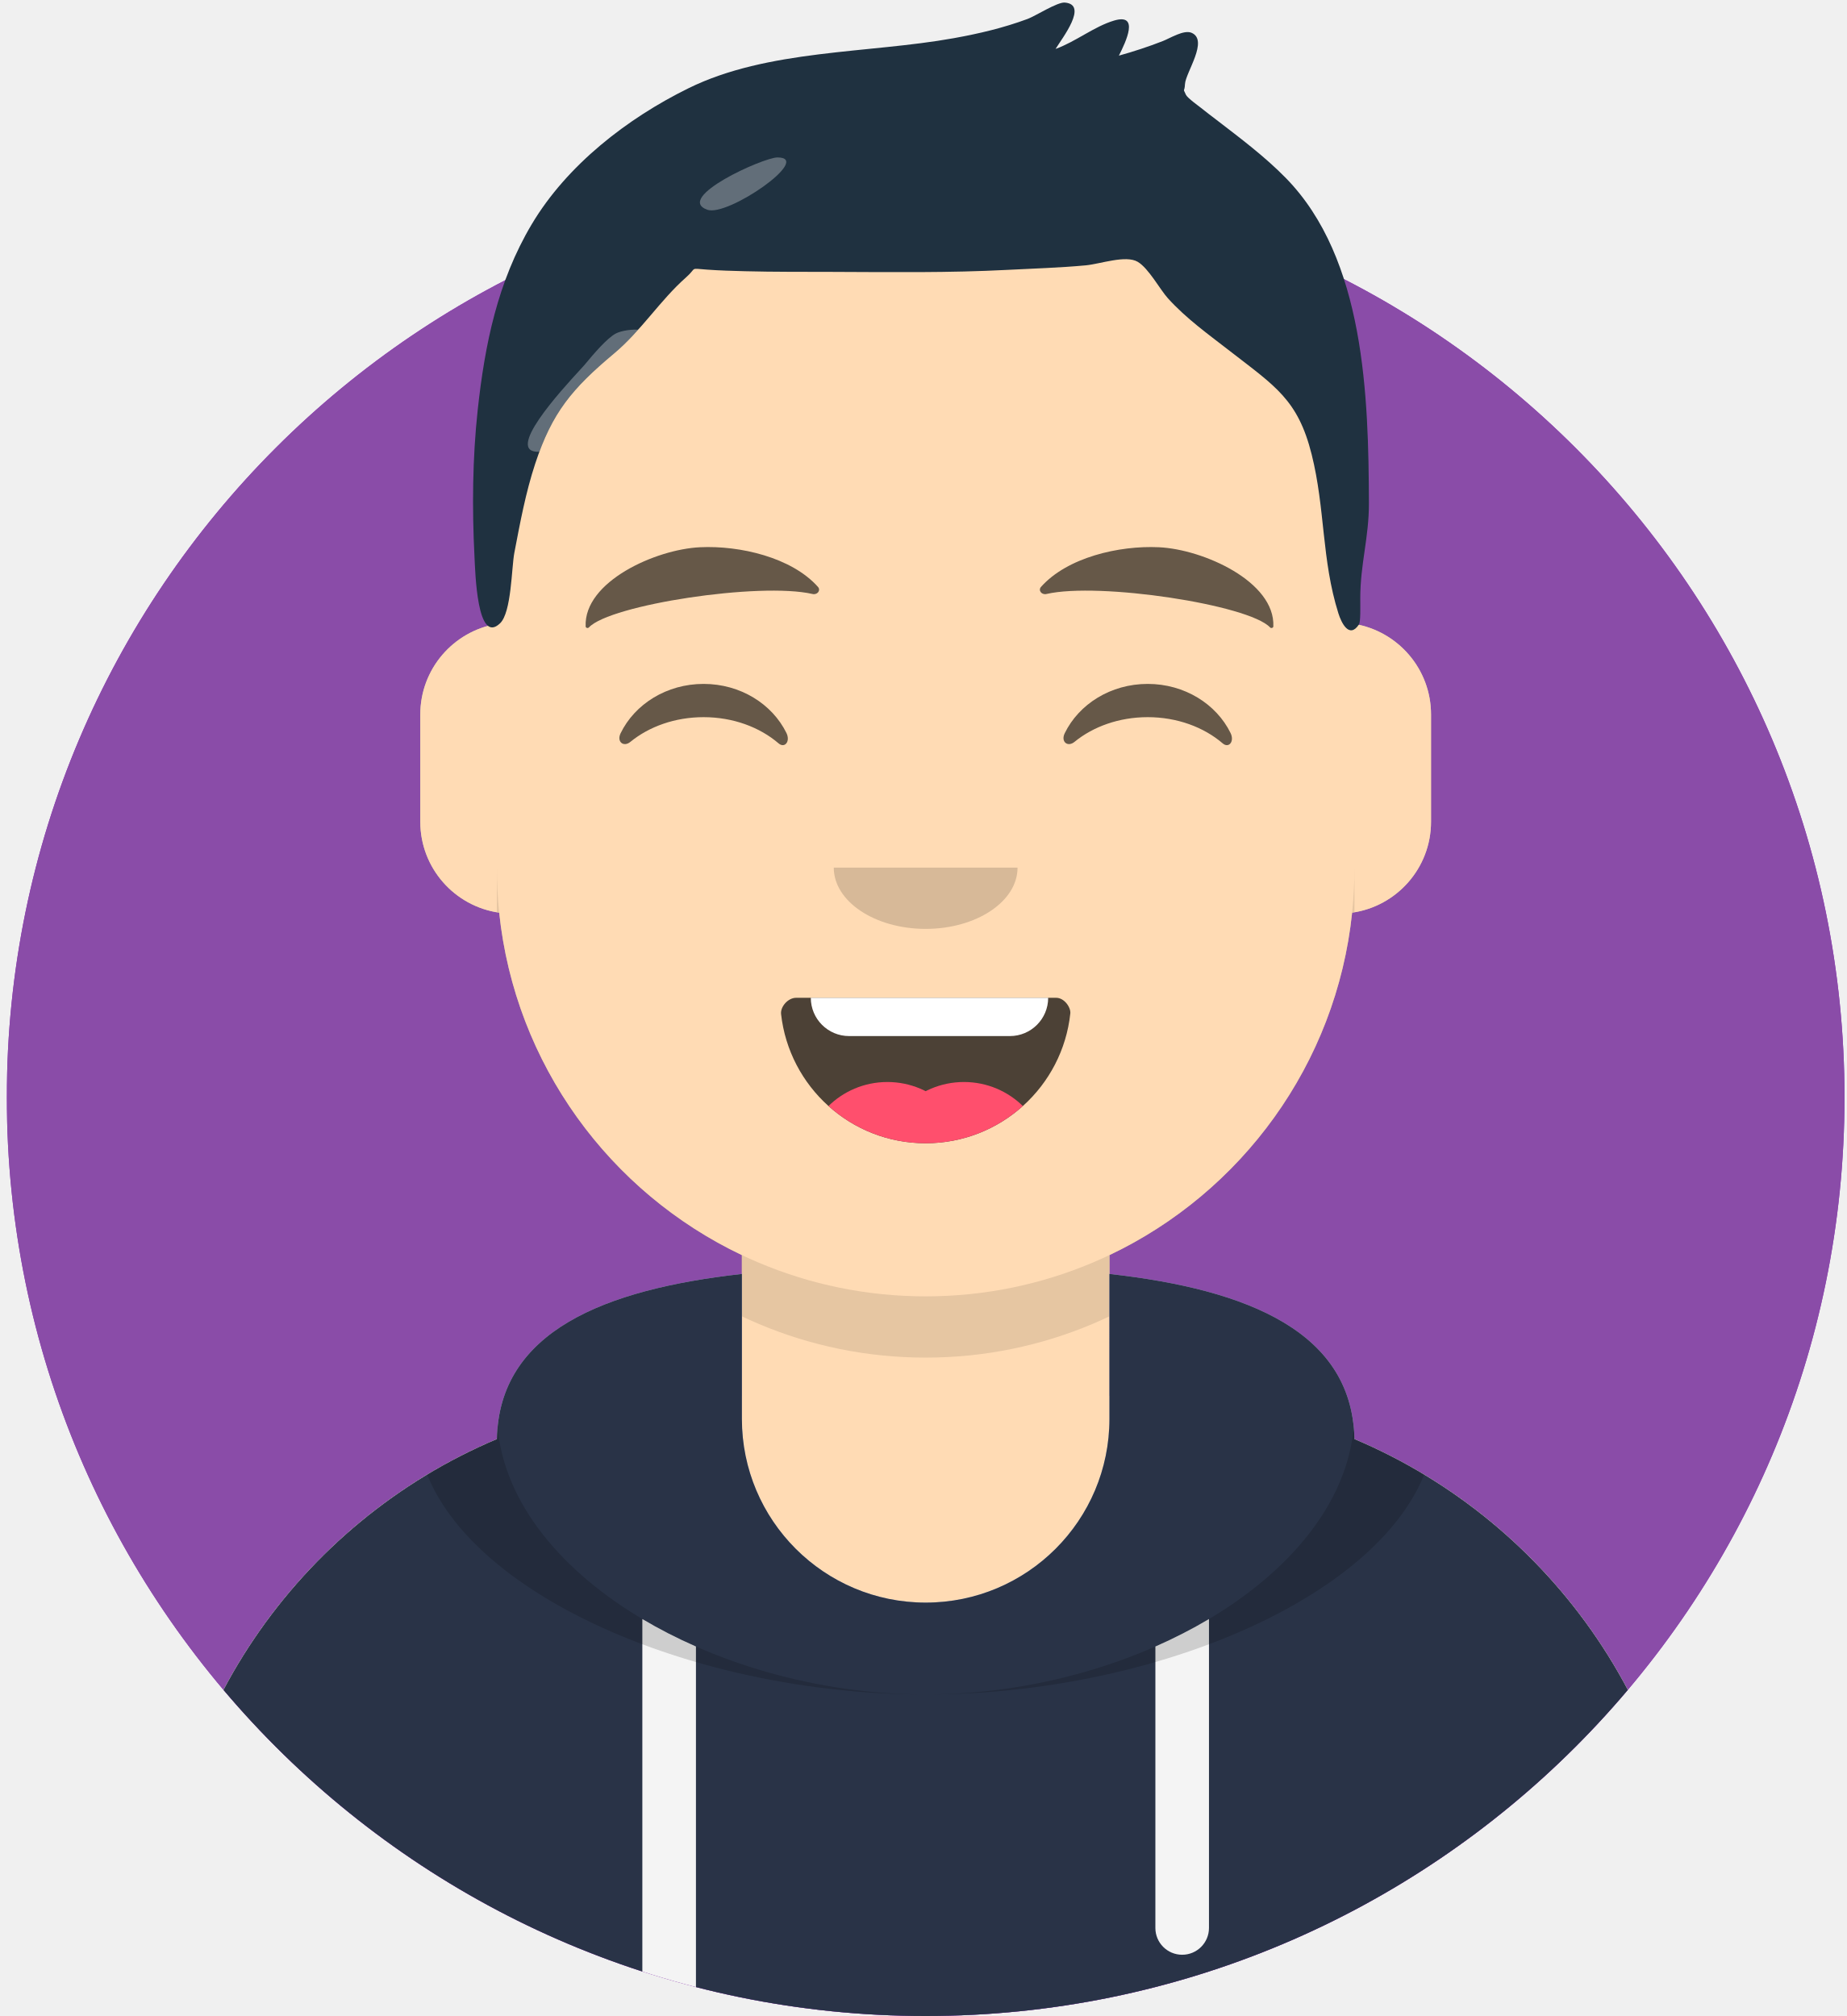
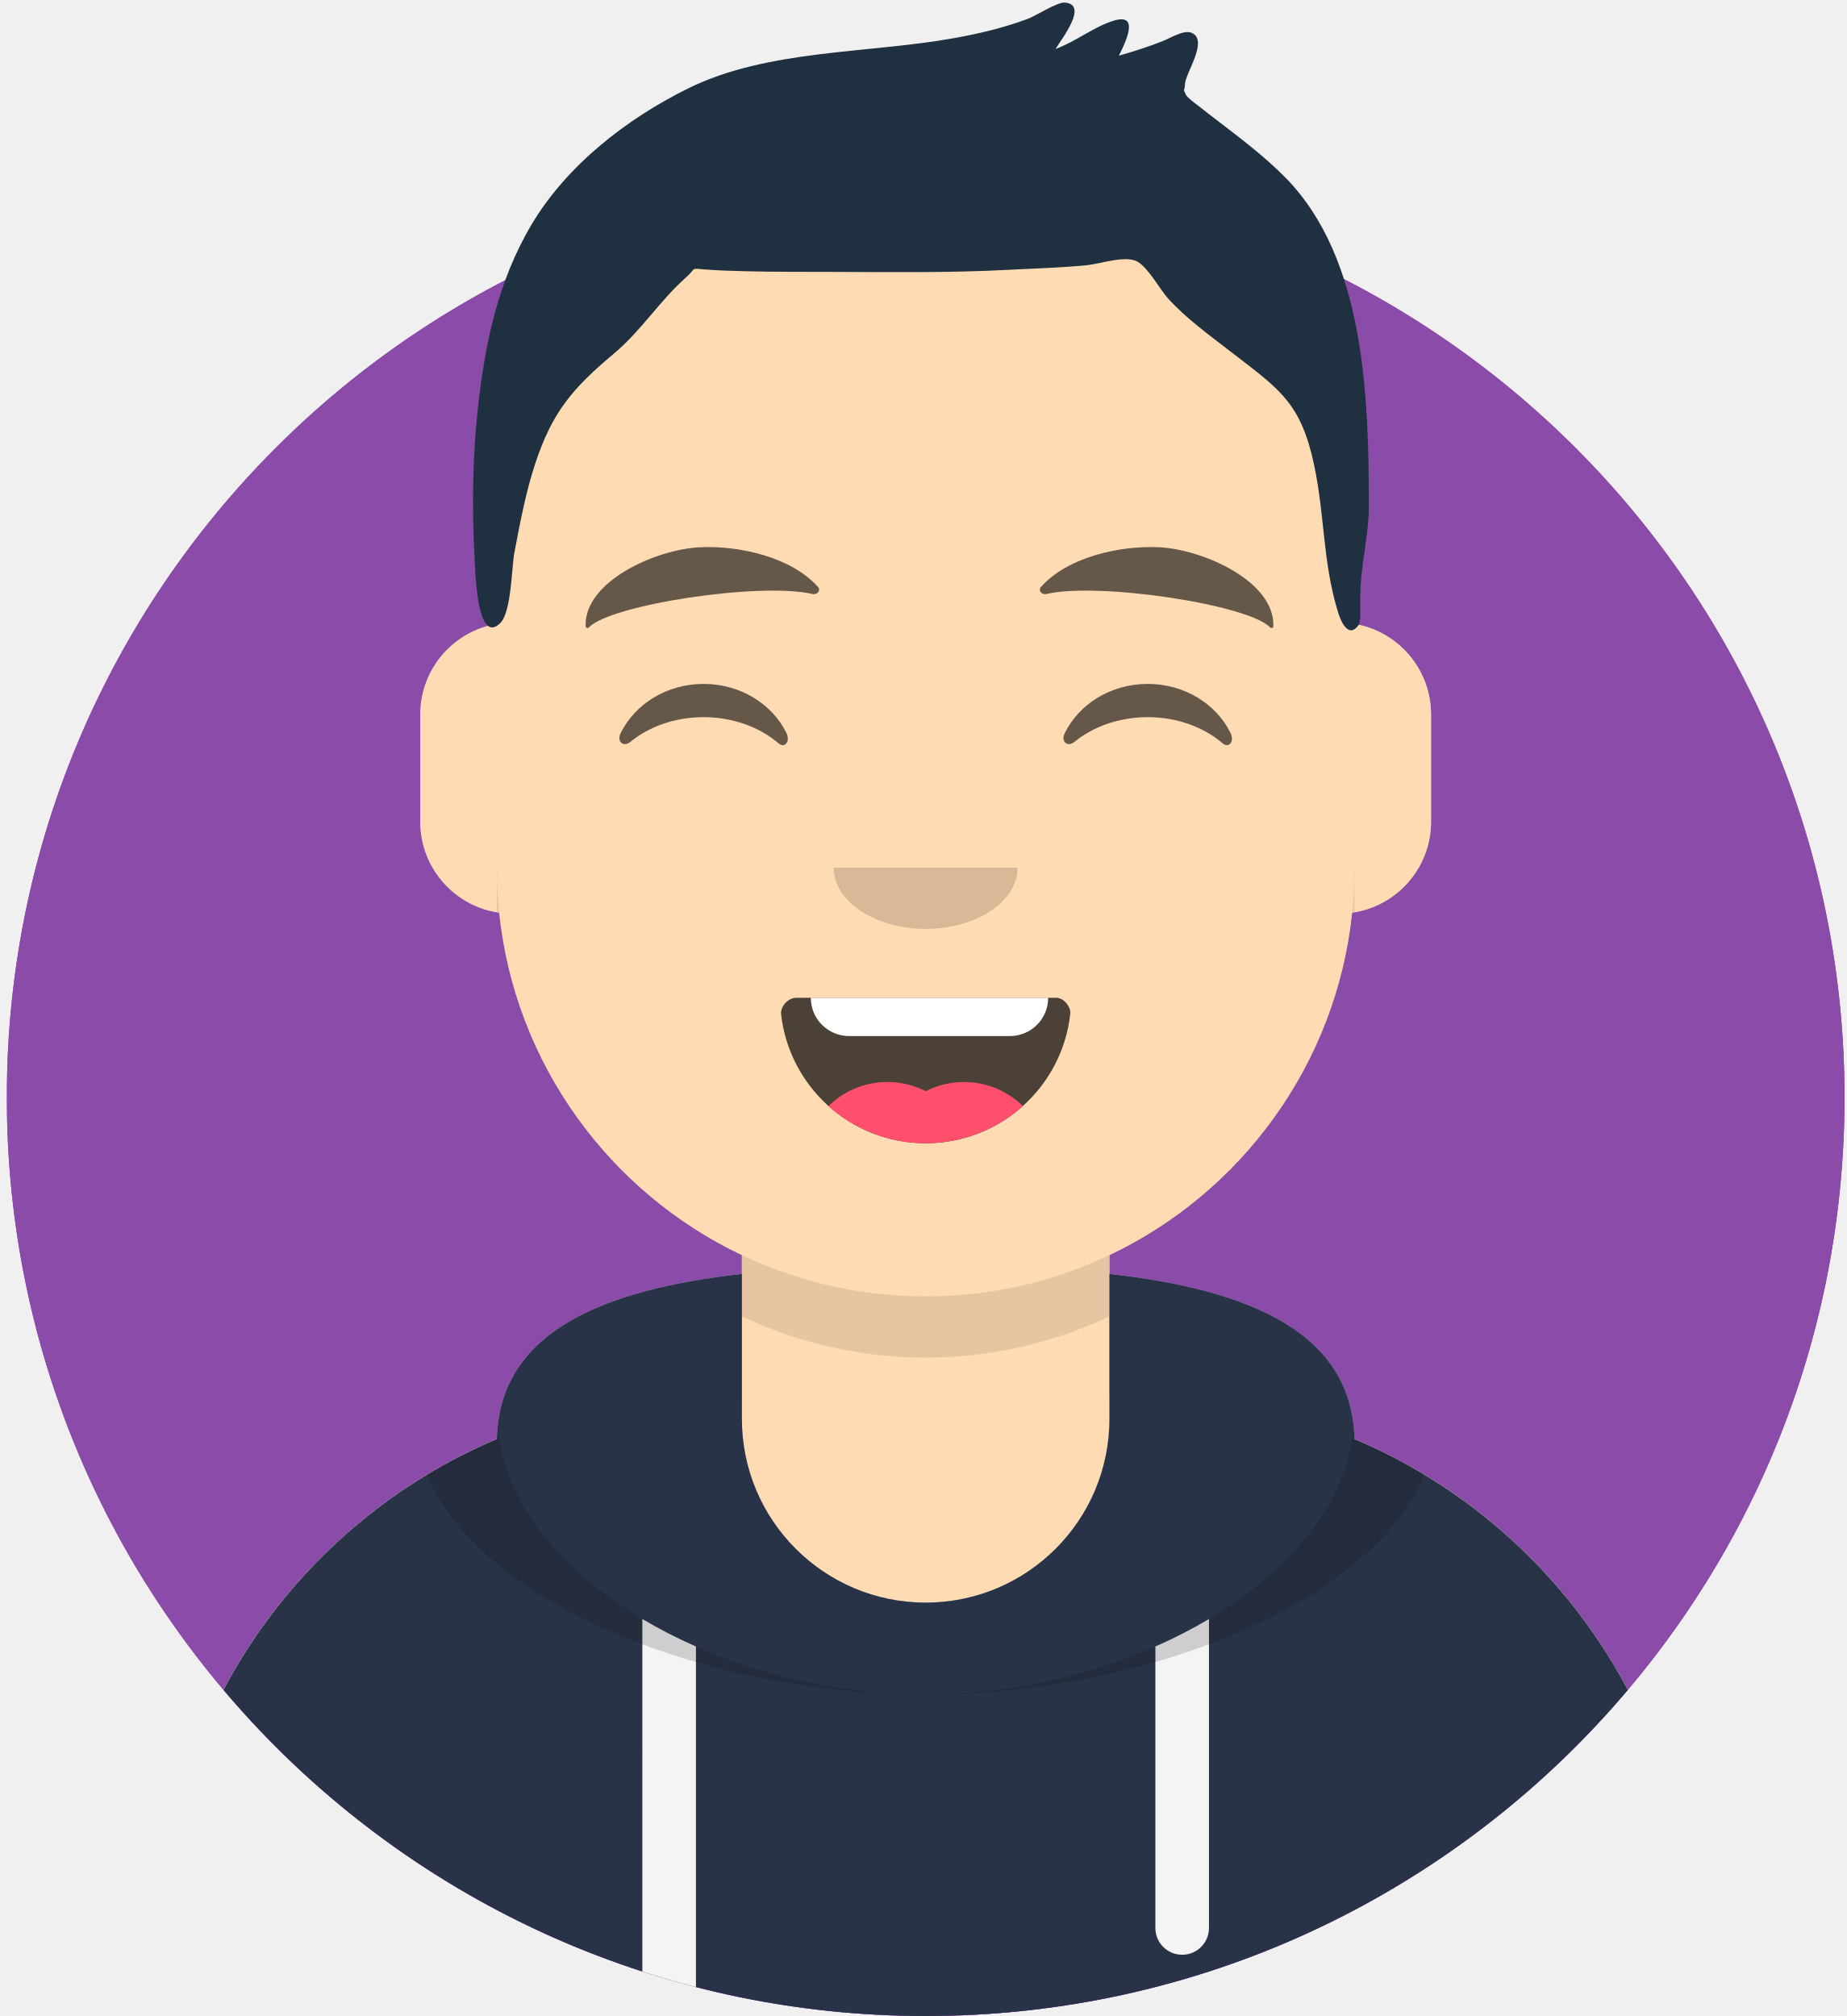
<svg xmlns="http://www.w3.org/2000/svg" xmlns:xlink="http://www.w3.org/1999/xlink" width="217px" height="237px" viewBox="0 0 217 237" version="1.1">
  <defs>
    <circle id="path-1" cx="108" cy="108" r="108" />
    <path d="M-3.19744231e-14,144 L-3.19744231e-14,-1.42108547e-14 L237.6,-1.42108547e-14 L237.6,144 L226.8,144 C226.8,203.647 178.447,252 118.8,252 C59.153,252 10.8,203.647 10.8,144 L10.8,144 L-3.19744231e-14,144 Z" id="path-3" />
    <path d="M90,0 C117.835,-5.11323436e-15 140.4,22.565 140.4,50.4 L140.401,55.949 C145.508,56.807 149.4,61.249 149.4,66.6 L149.4,79.2 C149.4,84.647 145.367,89.152 140.125,89.893 C138.265,107.718 127.114,122.78 111.601,130.149 L111.6,146.7 L115.2,146.7 C150.988,146.7 180,175.712 180,211.5 L180,219.6 L0,219.6 L0,211.5 C-4.38277231e-15,175.712 29.012,146.7 64.8,146.7 L68.4,146.7 L68.4,130.15 C52.886,122.78 41.735,107.718 39.875,89.893 C34.633,89.152 30.6,84.647 30.6,79.2 L30.6,66.6 C30.6,61.249 34.492,56.806 39.6,55.949 L39.6,50.4 C39.6,22.565 62.165,5.11323436e-15 90,0 Z" id="path-5" />
    <path d="M140.401,11.764 C156.691,13.587 169.2,18.597 169.2,31.569 L169.194,31.18 C192.467,41.01 208.8,64.047 208.8,90.9 L208.8,99 L28.8,99 L28.8,90.9 C28.8,64.047 45.133,41.01 68.406,31.18 C68.653,18.496 81.073,13.568 97.2,11.764 L97.2,28.8 C97.2,40.729 106.871,50.4 118.8,50.4 C130.729,50.4 140.4,40.729 140.4,28.8 L140.4,28.8 Z" id="path-7" />
    <path d="M31.606,13.615 C32.558,22.158 39.803,28.8 48.6,28.8 C57.424,28.8 64.687,22.117 65.603,13.536 C65.676,12.845 64.905,11.7 63.938,11.7 C50.534,11.7 40.264,11.7 33.378,11.7 C32.406,11.7 31.511,12.761 31.606,13.615 Z" id="path-9" />
    <rect id="path-11" x="0" y="0" width="237.6" height="252" />
    <path d="M118.135,20.928 C115.651,18.39 112.767,16.236 109.962,14.076 C109.343,13.6 108.715,13.135 108.109,12.641 C107.972,12.528 106.563,11.519 106.394,11.148 C105.988,10.254 106.224,10.95 106.28,9.884 C106.35,8.535 109.1,4.727 107.048,3.854 C106.146,3.47 104.536,4.492 103.67,4.83 C101.977,5.49 100.263,6.054 98.512,6.54 C99.351,4.869 100.95,1.524 97.944,2.419 C95.603,3.116 93.421,4.91 91.068,5.753 C91.847,4.477 94.96,0.523 92.147,0.302 C91.271,0.233 88.724,1.875 87.782,2.226 C84.959,3.275 82.075,3.953 79.111,4.487 C69.033,6.304 57.248,5.786 47.923,10.374 C40.735,13.911 33.636,19.4 29.484,26.389 C25.481,33.125 23.984,40.498 23.146,48.217 C22.532,53.882 22.482,59.738 22.769,65.424 C22.863,67.287 23.073,75.874 25.779,73.273 C27.127,71.978 27.117,66.745 27.457,64.974 C28.133,61.451 28.783,57.911 29.91,54.5 C31.895,48.49 34.238,45.687 39.184,41.547 C42.359,38.89 44.588,35.3 47.625,32.62 C48.99,31.416 47.949,31.542 50.143,31.7 C51.616,31.806 53.097,31.846 54.574,31.885 C57.99,31.974 61.412,31.951 64.829,31.963 C71.711,31.988 78.561,32.085 85.437,31.725 C88.492,31.565 91.556,31.478 94.603,31.195 C96.306,31.038 99.326,29.947 100.728,30.78 C102.01,31.543 103.342,34.034 104.263,35.054 C106.438,37.464 109.032,39.305 111.576,41.282 C116.881,45.403 119.559,46.98 121.17,53.421 C122.775,59.838 122.325,65.791 124.312,72.106 C124.662,73.217 125.586,75.13 126.726,73.415 C126.937,73.096 126.883,71.345 126.883,70.337 C126.883,66.27 127.913,63.218 127.9,59.123 C127.849,46.674 127.447,30.442 118.135,20.928 Z" id="path-13" />
  </defs>
  <g id="Website" stroke="none" stroke-width="1" fill="none" fill-rule="evenodd">
    <g id="mf-avatar" transform="translate(-10, -15)">
      <g id="Circle" transform="translate(10.8, 36)">
        <mask id="mask-2" fill="white">
          <use xlink:href="#path-1" />
        </mask>
        <use id="Circle-Background" fill="#972dc2" xlink:href="#path-1" />
        <g id="🖍-Circle-Color" mask="url(#mask-2)" fill="#8a4ca8">
          <rect id="🖍Color" x="0" y="0" width="216.445" height="216" />
        </g>
      </g>
      <mask id="mask-4" fill="white">
        <use xlink:href="#path-3" />
      </mask>
      <g id="Mask" />
      <g id="Avataaar" mask="url(#mask-4)">
        <g id="Body" transform="translate(28.8, 32.4)">
          <mask id="mask-6" fill="white">
            <use xlink:href="#path-5" />
          </mask>
          <use fill="#D0C6AC" xlink:href="#path-5" />
          <g id="Skin/👶🏻-05-Pale" mask="url(#mask-6)" fill="#FFDBB4">
            <g transform="translate(-28.8, 0)" id="Color">
              <rect x="0" y="0" width="238.384" height="220.355" />
            </g>
          </g>
          <path d="M39.6,84.6 C39.6,112.435 62.165,135 90,135 C117.835,135 140.4,112.435 140.4,84.6 L140.4,84.6 L140.4,91.8 C140.4,119.635 117.835,142.2 90,142.2 C62.165,142.2 39.6,119.635 39.6,91.8 Z" id="Neck-Shadow" fill-opacity="0.1" fill="#000000" mask="url(#mask-6)" />
        </g>
        <g id="Clothing/Hoodie" transform="translate(0, 153)">
          <mask id="mask-8" fill="white">
            <use xlink:href="#path-7" />
          </mask>
          <use id="Hoodie" fill="#B7C1DB" fill-rule="evenodd" xlink:href="#path-7" />
          <g id="Color/Palette/Slate" mask="url(#mask-8)" fill="#293347" fill-rule="evenodd">
            <rect id="🖍Color" x="0" y="0" width="238.491" height="99" />
          </g>
          <path d="M91.8,55.565 L91.8,99 L85.5,99 L85.499,52.335 C87.483,53.514 89.592,54.594 91.8,55.565 Z M152.101,52.334 L152.1,88.65 C152.1,90.39 150.69,91.8 148.95,91.8 C147.21,91.8 145.8,90.39 145.8,88.65 L145.801,55.565 C148.009,54.594 150.118,53.513 152.101,52.334 Z" id="Straps" fill="#F4F4F4" fill-rule="evenodd" mask="url(#mask-8)" />
          <path d="M155.733,11.451 C169.28,14.013 178.65,19.118 178.65,29.077 C178.65,46.818 148.916,61.2 118.8,61.2 C88.684,61.2 58.95,46.818 58.95,29.077 C58.95,19.118 68.32,14.013 81.867,11.451 C73.689,14.466 68.4,19.534 68.4,27.969 C68.4,46.322 93.439,61.2 118.8,61.2 C144.161,61.2 169.2,46.322 169.2,27.969 C169.2,19.71 164.13,14.679 156.241,11.642 Z" id="Shadow" fill-opacity="0.16" fill="#000000" fill-rule="evenodd" mask="url(#mask-8)" />
        </g>
        <g id="Face" transform="translate(68.4, 73.8)">
          <g id="Mouth/Smile" transform="translate(1.8, 46.8)">
            <mask id="mask-10" fill="white">
              <use xlink:href="#path-9" />
            </mask>
            <use id="Mouth" fill-opacity="0.7" fill="#000000" fill-rule="evenodd" xlink:href="#path-9" />
            <path d="M39.6,1.8 L58.5,1.8 C60.985,1.8 63,3.815 63,6.3 L63,11.7 C63,14.185 60.985,16.2 58.5,16.2 L39.6,16.2 C37.115,16.2 35.1,14.185 35.1,11.7 L35.1,6.3 C35.1,3.815 37.115,1.8 39.6,1.8 Z" id="Teeth" fill="#FFFFFF" fill-rule="evenodd" mask="url(#mask-10)" />
            <g id="Tongue" stroke-width="1" fill-rule="evenodd" mask="url(#mask-10)" fill="#FF4F6D">
              <g transform="translate(34.2, 21.6)">
                <circle cx="9.9" cy="9.9" r="9.9" />
                <circle cx="18.9" cy="9.9" r="9.9" />
              </g>
            </g>
          </g>
          <g id="Nose/Default" transform="translate(25.2, 36)" fill="#000000" fill-opacity="0.16">
            <path d="M14.4,7.2 C14.4,11.176 19.235,14.4 25.2,14.4 L25.2,14.4 C31.165,14.4 36,11.176 36,7.2" id="Nose" />
          </g>
          <g id="Eyes/-😁" transform="translate(0, 7.2)" fill="#000000" fill-opacity="0.6">
            <path d="M14.544,20.203 C16.206,16.784 19.948,14.4 24.298,14.4 C28.632,14.4 32.363,16.767 34.034,20.166 C34.53,21.176 33.824,22.003 33.112,21.39 C30.906,19.494 27.773,18.309 24.298,18.309 C20.931,18.309 17.886,19.421 15.694,21.214 C14.892,21.87 14.058,21.203 14.544,20.203 Z" id="Squint" />
            <path d="M66.744,20.203 C68.406,16.784 72.148,14.4 76.498,14.4 C80.832,14.4 84.563,16.767 86.234,20.166 C86.73,21.176 86.024,22.003 85.312,21.39 C83.106,19.494 79.973,18.309 76.498,18.309 C73.131,18.309 70.086,19.421 67.894,21.214 C67.092,21.87 66.258,21.203 66.744,20.203 Z" id="Squint" />
          </g>
          <g id="Eyebrow/Natural/Default-Natural" fill="#000000" fill-opacity="0.6">
            <path d="M23.435,5.589 C18.25,6.285 10.164,10.805 10.84,16.036 C10.862,16.207 11.121,16.261 11.233,16.118 C13.471,13.248 30.774,9.033 37.075,9.913 C37.652,9.994 38.032,9.399 37.639,9.027 C34.269,5.845 28.08,4.961 23.435,5.589" id="Eyebrow" transform="translate(24.3, 10.8) rotate(5) translate(-24.3, -10.8) " />
            <path d="M76.535,5.589 C71.35,6.285 63.264,10.805 63.94,16.036 C63.962,16.207 64.221,16.261 64.333,16.118 C66.571,13.248 83.874,9.033 90.175,9.913 C90.752,9.994 91.132,9.399 90.739,9.027 C87.369,5.845 81.18,4.961 76.535,5.589" id="Eyebrow" transform="translate(77.4, 10.8) scale(-1, 1) rotate(5) translate(-77.4, -10.8) " />
          </g>
        </g>
        <g id="Top">
          <mask id="mask0_2_252" fill="white">
            <use xlink:href="#path-11" />
          </mask>
          <g id="Mask" />
          <g mask="url(#mask0_2_252)">
            <g transform="translate(43, 15)">
              <mask id="mask-14" fill="white">
-                 <use xlink:href="#path-13" />
+                 <use xlink:href="#path-40" />
              </mask>
              <use id="Long-Hair" stroke="none" fill="#1F3140" fill-rule="evenodd" xlink:href="#path-13" />
              <g id="Top/Long-Hair/Dreads" stroke="none" fill="none" mask="url(#mask-14)" fill-rule="evenodd">
                <g transform="translate(-43.1, -15)" fill="#4A312C" id="Color">
                  <path fill-rule="evenodd" clip-rule="evenodd" d="M181.502 156.207C181.425 159.201 181.492 162.179 181.875 165.056C182.207 167.551 182.718 169.971 183.224 172.37C184.351 177.704 185.454 182.931 184.516 188.636C183.771 193.168 181.79 197.511 179.163 201.578C173.062 199.898 166.636 199 160 199H156V180.611C166.901 175.433 175.863 166.836 181.502 156.207ZM100.718 199.073C100.357 197.222 99.923 195.387 99.488 193.59C97.351 184.77 93.066 176.962 88.717 169.04C86.82 165.583 84.91 162.104 83.162 158.509C82.385 156.912 81.744 155.28 81.211 153.622C86.718 165.441 96.229 175.019 108 180.611V199H104C102.9 199 101.806 199.025 100.718 199.073Z" fill="black" fill-opacity="0.24" />
                  <path fill-rule="evenodd" clip-rule="evenodd" d="M101.48 33.509C99.808 33.509 89.319 38.253 93.239 39.659C95.636 40.518 105.737 33.509 101.48 33.509ZM170.048 47.356C169.201 47.737 169.216 48.095 170.09 48.428C170.937 48.047 170.922 47.69 170.048 47.356ZM194.513 65.598L194.513 65.598L194.513 65.597L194.512 65.596C193.932 64.345 193.425 63.252 193.14 62.843C193.067 62.74 192.911 62.539 192.699 62.268L192.698 62.267L192.697 62.266L192.697 62.265C191.125 60.25 186.526 54.355 190.668 55.331C192.754 55.822 195.558 61.514 196.823 64.082L196.824 64.084C196.948 64.336 197.057 64.558 197.149 64.741C197.22 64.883 197.331 65.082 197.466 65.324C198.454 67.105 200.704 71.156 197.541 70.827C196.907 70.761 195.585 67.91 194.513 65.598ZM205.008 132.91L205.007 132.897L205.007 132.896C204.505 125.512 204 118.075 203.023 110.745C202.997 110.553 202.987 110.294 202.975 110.002V110.002C202.917 108.529 202.824 106.216 200.565 107.335C199.096 108.063 200.448 115.335 201.092 118.795C201.241 119.596 201.352 120.193 201.381 120.457C201.527 121.775 201.681 123.093 201.835 124.41L201.835 124.411L201.836 124.413L201.836 124.414L201.836 124.415L201.836 124.417L201.836 124.418L201.836 124.419L201.836 124.421L201.836 124.422L201.837 124.423L201.837 124.424L201.837 124.425L201.837 124.426L201.837 124.427L201.837 124.428L201.837 124.429L201.837 124.43L201.837 124.431L201.837 124.432L201.837 124.432L201.838 124.433L201.838 124.434L201.838 124.435L201.838 124.436L201.838 124.438C202.547 130.503 203.256 136.564 203.168 142.666C203.166 142.781 203.138 143.014 203.1 143.322C202.889 145.05 202.39 149.143 204.718 148.079C206.178 147.412 205.495 139.333 205.286 136.861L205.268 136.646L205.253 136.472L205.248 136.404L205.242 136.333C205.163 135.194 205.086 134.053 205.008 132.91ZM64.361 122.248C64.377 122.563 64.359 123.137 64.337 123.857C64.246 126.756 64.082 132.006 65.79 132.047C67.615 132.09 67.031 123.646 66.794 120.216L66.794 120.216L66.794 120.216L66.794 120.215L66.794 120.215C66.754 119.628 66.723 119.188 66.717 118.963C66.714 118.85 66.719 118.62 66.725 118.305L66.725 118.305C66.773 115.969 66.917 108.954 64.689 110.309C62.9 111.395 63.611 116.511 64.08 119.887C64.217 120.868 64.333 121.703 64.361 122.248ZM72.795 179.998C72.796 179.838 72.808 179.532 72.823 179.118C72.943 175.85 73.31 165.898 70.891 168.622C69.761 169.893 70.18 173.873 70.431 176.257L70.431 176.257C70.483 176.751 70.528 177.176 70.55 177.495C70.563 177.681 70.533 177.967 70.499 178.294C70.402 179.21 70.272 180.444 70.963 180.686C71.723 180.951 72.786 181.012 72.795 179.998ZM47.121 193.161C49.05 193.107 47.265 155.329 44.3 155.371C42.217 155.401 45.661 193.198 47.121 193.161ZM49.353 212.516C46.956 212.516 47.396 220.978 48.809 221.655C50.948 222.68 52.035 212.516 49.353 212.516ZM64.811 211.599C64.684 213.194 64.563 214.726 64.59 216.055C64.611 217.113 63.411 217.129 62.611 216.799C61.893 216.502 61.979 214.488 62.03 213.312C62.043 212.999 62.054 212.745 62.047 212.599C62.019 212.058 61.881 211.133 61.717 210.022C61.215 206.64 60.458 201.541 61.761 200.368C63.378 198.912 63.699 199.957 64.055 201.111C64.133 201.366 64.213 201.626 64.309 201.866C65.373 204.521 65.081 208.205 64.811 211.599ZM202.023 169.587C199.491 169.085 198.165 177.681 199.321 178.603C201.238 180.133 204.67 170.113 202.023 169.587ZM201.755 207.385C200.616 207.159 192.322 223.118 193.004 224.02C194.304 225.739 205.834 208.2 201.755 207.385ZM181.333 214.759C179.551 213.956 171.999 225.51 173.927 226.378C175.675 227.164 183.488 215.725 181.333 214.759ZM223.425 171.447C221.274 171.447 221.37 183.269 223.025 184.015C224.736 184.786 225.967 171.447 223.425 171.447ZM82.512 54.191C83.773 53.547 87.956 53.332 85.619 55.486C84.995 56.06 83.836 57.488 82.457 59.187C79.403 62.949 75.272 68.038 73.493 68.112C69.267 68.287 76.079 60.872 78.252 58.506L78.252 58.506C78.499 58.237 78.686 58.033 78.79 57.913C78.85 57.844 78.938 57.739 79.047 57.608C79.766 56.745 81.439 54.739 82.512 54.191ZM58.254 83.981C56.071 83.552 52.419 94.245 53.693 95.536C55.617 97.486 60.7 84.466 58.254 83.981ZM80.401 201.85C80.878 199.242 82.776 201.649 83.193 202.992C83.28 203.275 83.535 203.93 83.875 204.799C85.148 208.06 87.601 214.342 86.764 215.353C85.442 216.949 84.889 215.4 84.442 214.15C84.341 213.867 84.245 213.598 84.147 213.386C84.063 213.204 83.969 213.002 83.868 212.785L83.868 212.784L83.866 212.78C82.548 209.946 79.944 204.347 80.401 201.85ZM74.986 225.816C72.691 225.816 72.956 235.618 74.323 236.201C76.439 237.103 77.801 225.816 74.986 225.816ZM231.81 203.875C234.046 208.283 235.723 212.747 236.791 217.446C236.808 217.523 236.854 217.67 236.916 217.867C237.34 219.218 238.5 222.918 236.128 222.291C234.963 221.983 234.533 219.469 234.224 217.663C234.119 217.049 234.028 216.517 233.927 216.181C233.408 214.457 232.387 212.557 231.354 210.634C229.938 207.998 228.498 205.317 228.295 202.987C227.955 199.09 230.135 200.575 231.81 203.875ZM217.089 216.951C214.957 216.941 214.854 227.724 216.187 228.353C218.051 229.231 219.808 216.951 217.089 216.951ZM223.25 128.654C224.831 128.242 219.84 115.329 218.072 115.471C215.377 115.688 220.848 129.273 223.25 128.654ZM196.434 184.747C195.587 185.128 195.602 185.485 196.477 185.818C197.323 185.438 197.309 185.08 196.434 184.747ZM172.216 239.987C173.01 239.987 173.337 238.764 172.165 238.736C171.39 238.743 170.981 239.987 172.216 239.987ZM73.684 184.629C73.714 182.72 71.215 184.12 71.231 185.73C71.263 188.944 73.632 187.476 73.684 184.629ZM67.519 136.883C66.715 136.883 66.385 138.119 67.57 138.149C68.354 138.143 68.767 136.883 67.519 136.883ZM48.386 199.393C48.309 197.451 46.686 199.436 46.777 199.439C46.853 199.441 47.004 199.539 47.185 199.657C47.692 199.989 48.431 200.471 48.386 199.393ZM52.6 98.063C50.232 98.063 50.575 103.817 52.087 104.186C54.606 104.802 54.951 98.063 52.6 98.063ZM65.213 222.326C62.927 222.326 62.773 230.14 64.35 230.626C66.801 231.38 67.593 222.326 65.213 222.326ZM46.457 227.932C45.585 228.323 45.599 228.692 46.499 229.035C47.372 228.644 47.357 228.277 46.457 227.932ZM216.456 231.283C214.136 231.283 214.226 240.836 215.651 241.481C217.641 242.384 219.139 231.283 216.456 231.283ZM192.946 240.161C190.535 239.68 189.272 247.567 190.396 248.452C192.248 249.911 195.421 240.656 192.946 240.161ZM172.465 247.451C170.468 247.451 170.958 251.026 172.111 251.558C174.105 252.478 174.694 247.451 172.465 247.451Z" fill="white" fill-opacity="0.3" />
                </g>
              </g>
            </g>
          </g>
        </g>
      </g>
    </g>
  </g>
</svg>
